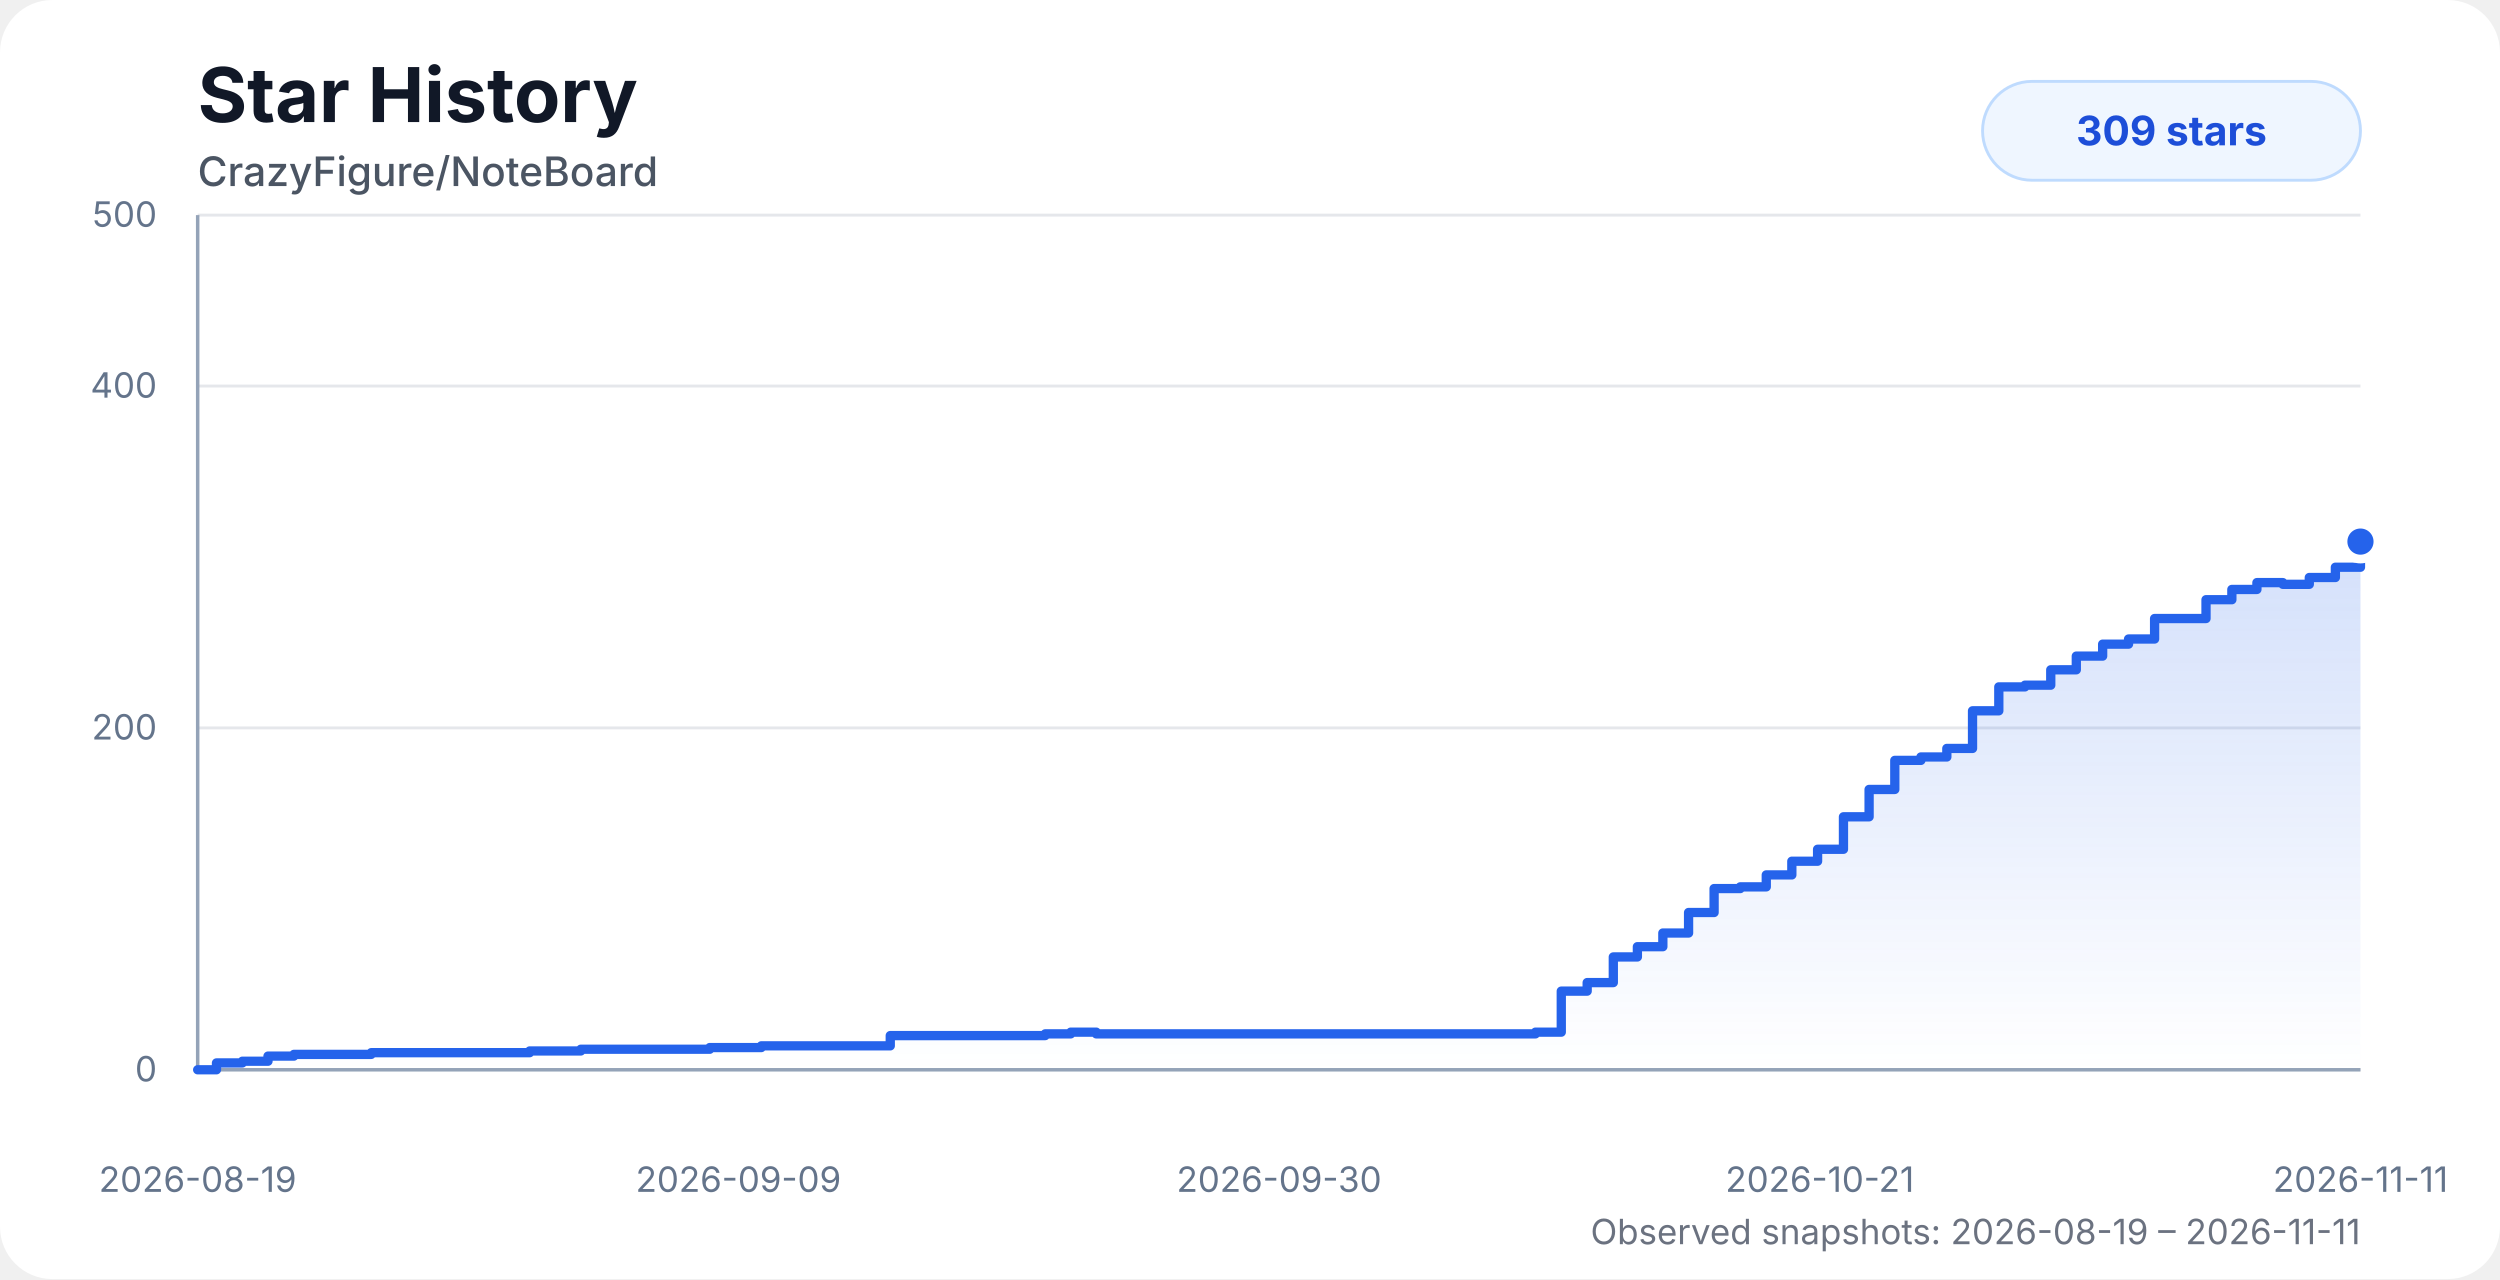
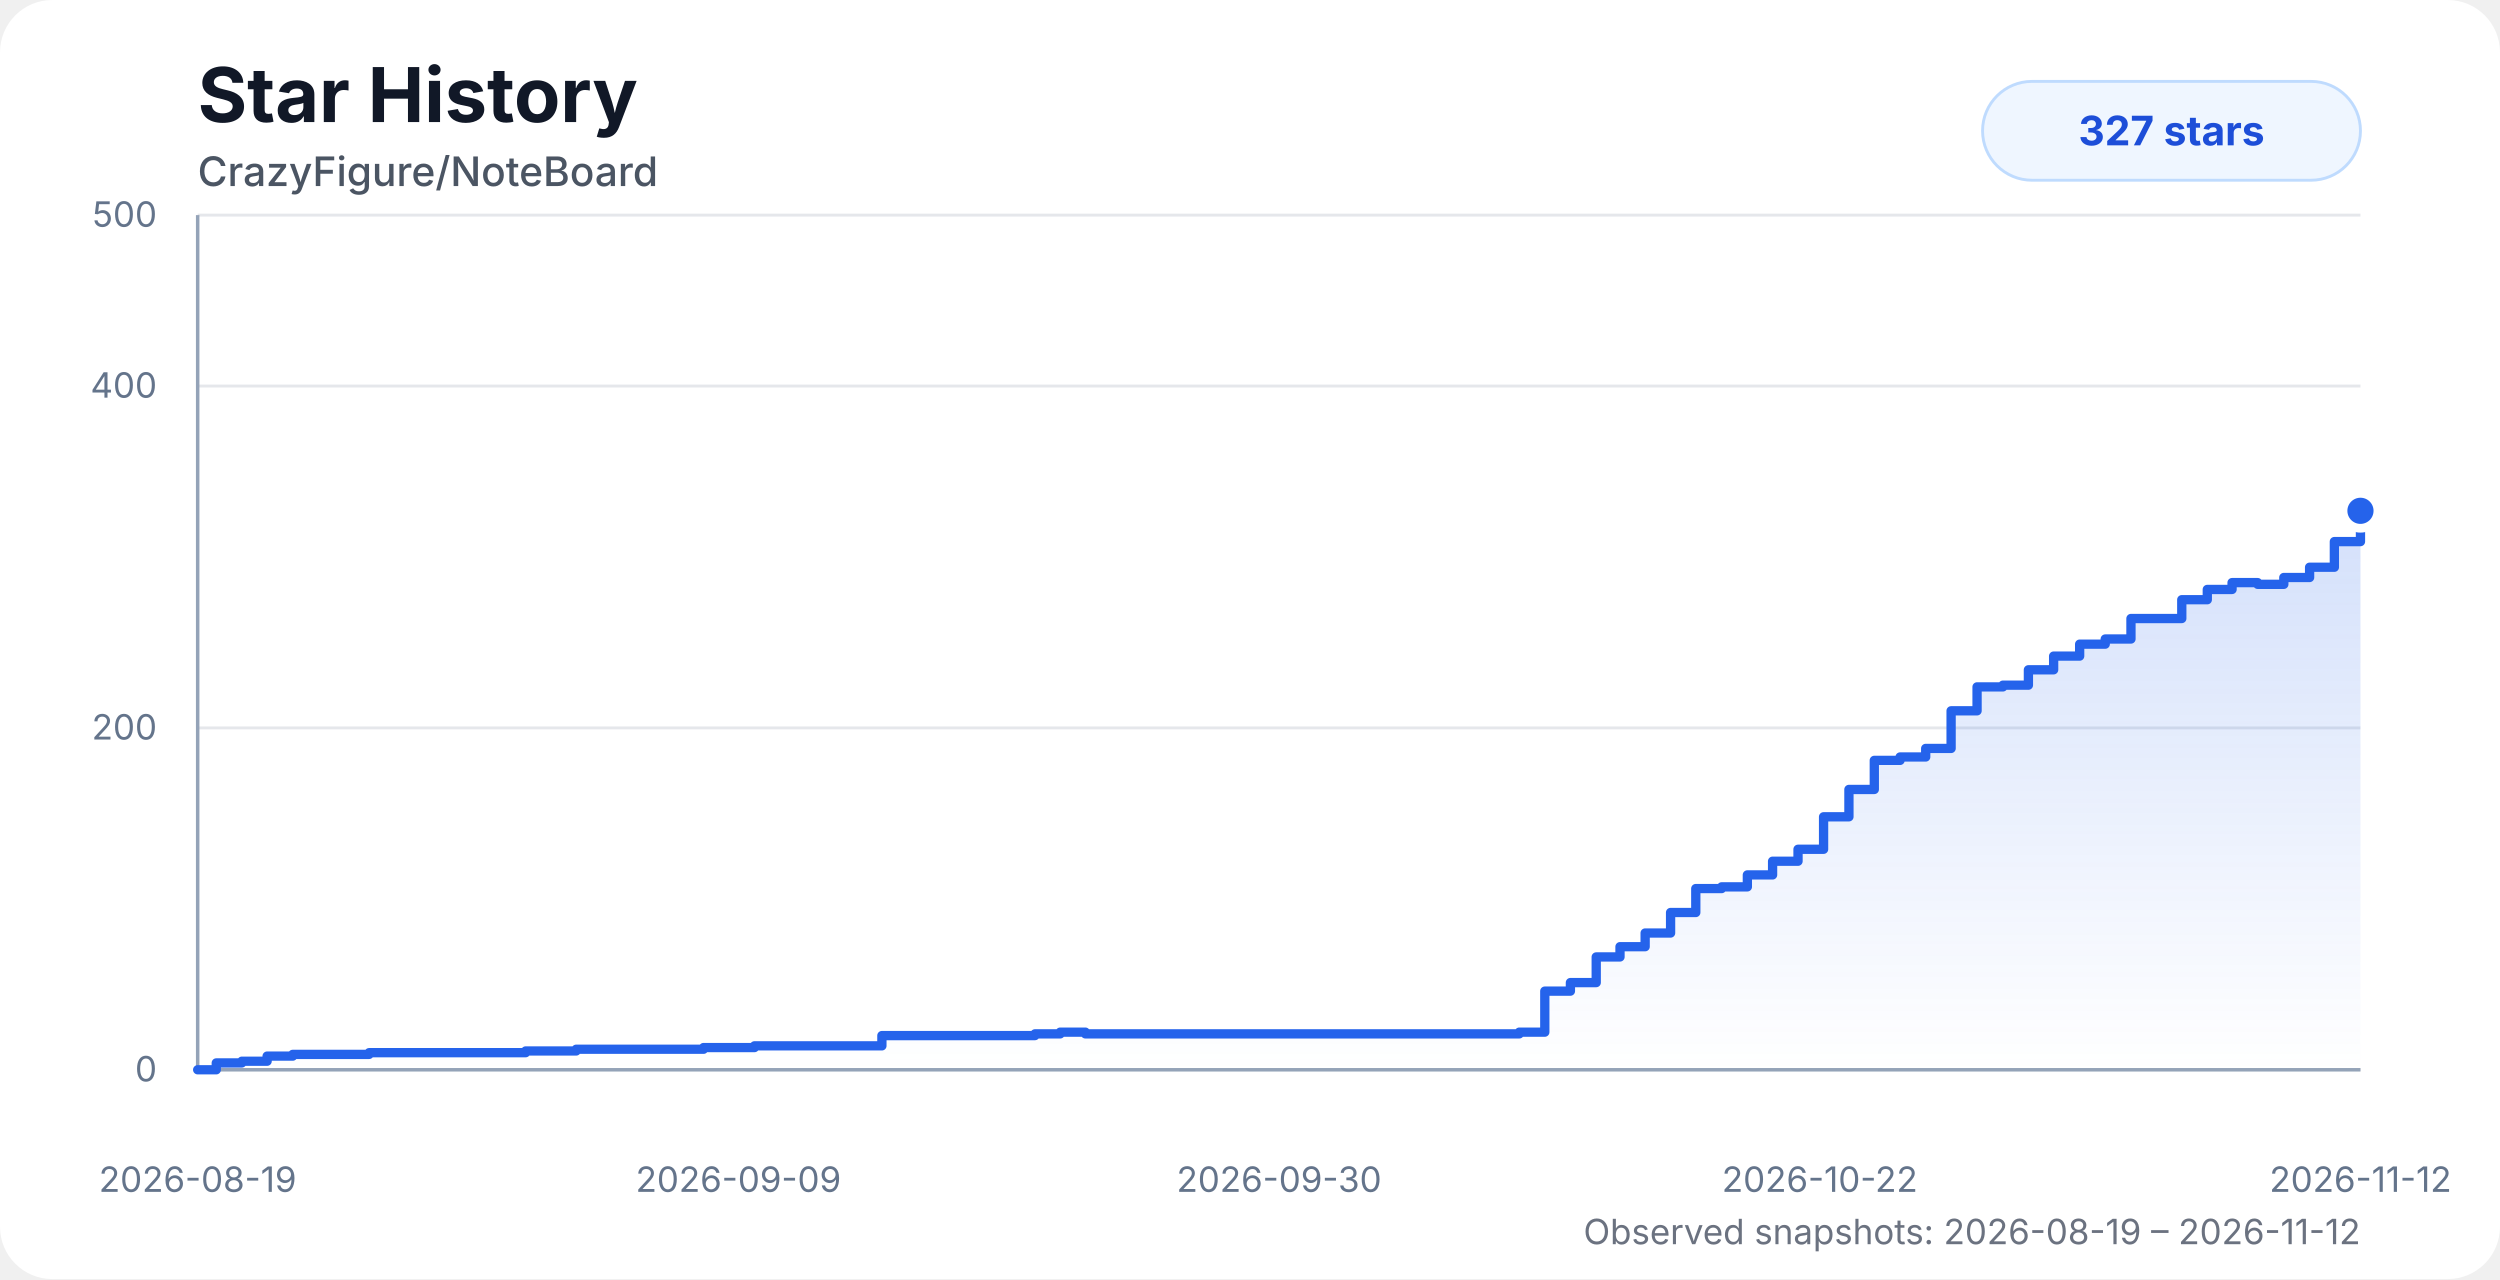
<svg xmlns="http://www.w3.org/2000/svg" width="860" height="440" viewBox="0 0 860 440" role="img" aria-labelledby="title desc">
  <style>
    .chart-bg { fill: #ffffff; }
    .title { fill: #111827; font: 700 26px system-ui, -apple-system, BlinkMacSystemFont, "Segoe UI", sans-serif; }
    .subtitle { fill: #4b5563; font: 500 14px system-ui, -apple-system, BlinkMacSystemFont, "Segoe UI", sans-serif; }
    .axis-label { fill: #64748b; font: 12px system-ui, -apple-system, BlinkMacSystemFont, "Segoe UI", sans-serif; }
    .grid { stroke: #e5e7eb; stroke-width: 1; }
    .axis { stroke: #94a3b8; stroke-width: 1.2; }
    .area { fill: url(#starGradient); opacity: 0.28; }
    .line { fill: none; stroke: #2563eb; stroke-width: 3.2; stroke-linecap: round; stroke-linejoin: round; }
    .dot { fill: #2563eb; stroke: #ffffff; stroke-width: 3; }
    .badge { fill: #eff6ff; stroke: #bfdbfe; }
    .badge-text { fill: #1d4ed8; font: 700 14px system-ui, -apple-system, BlinkMacSystemFont, "Segoe UI", sans-serif; }
    .status { fill: #6b7280; font: 12px system-ui, -apple-system, BlinkMacSystemFont, "Segoe UI", sans-serif; }
    @media (prefers-color-scheme: dark) {
      .chart-bg { fill: #0d1117; }
      .title { fill: #f8fafc; }
      .subtitle { fill: #cbd5e1; }
      .axis-label { fill: #94a3b8; }
      .grid { stroke: #1f2937; }
      .axis { stroke: #475569; }
      .dot { stroke: #0d1117; }
      .badge { fill: #172554; stroke: #1d4ed8; }
      .badge-text { fill: #bfdbfe; }
      .status { fill: #94a3b8; }
    }
  </style>
  <defs>
    <linearGradient id="starGradient" x1="0" x2="0" y1="0" y2="1">
      <stop offset="0%" stop-color="#2563eb" stop-opacity="0.72" />
      <stop offset="100%" stop-color="#2563eb" stop-opacity="0" />
    </linearGradient>
  </defs>
  <rect class="chart-bg" width="860" height="440" rx="18" />
  <text class="title" x="68" y="42">Star History</text>
  <text class="subtitle" x="68" y="64">CrazyFigure/NoteBoard</text>
  <g>
    <line class="grid" x1="68" y1="368" x2="812" y2="368" />
    <line class="grid" x1="68" y1="250.4" x2="812" y2="250.4" />
    <line class="grid" x1="68" y1="132.8" x2="812" y2="132.8" />
    <line class="grid" x1="68" y1="74" x2="812" y2="74" />
    <line class="axis" x1="68" y1="74" x2="68" y2="368" />
    <line class="axis" x1="68" y1="368" x2="812" y2="368" />
    <text class="axis-label" x="54" y="372" text-anchor="end">0</text>
    <text class="axis-label" x="54" y="254.4" text-anchor="end">200</text>
    <text class="axis-label" x="54" y="136.8" text-anchor="end">400</text>
    <text class="axis-label" x="54" y="78" text-anchor="end">500</text>
    <text class="axis-label" x="68" y="410" text-anchor="middle">2026-08-19</text>
    <text class="axis-label" x="254" y="410" text-anchor="middle">2026-09-09</text>
    <text class="axis-label" x="440" y="410" text-anchor="middle">2026-09-30</text>
-     <text class="axis-label" x="626" y="410" text-anchor="middle">2026-10-21</text>
-     <text class="axis-label" x="812" y="410" text-anchor="middle">2026-11-11</text>
+     <text class="axis-label" x="626" y="410" text-anchor="middle">2026-10-22</text>
+     <text class="axis-label" x="812" y="410" text-anchor="middle">2026-11-12</text>
  </g>
-   <path class="area" d="M 68 368 H 68 V 368 H 74.47 V 365.65 H 83.38 V 365.06 H 92.19 V 363.3 H 101.1 V 362.71 H 109.97 V 362.71 H 118.79 V 362.71 H 127.7 V 362.12 H 139.72 V 362.12 H 149.23 V 362.12 H 156.22 V 362.12 H 164.68 V 362.12 H 173.64 V 362.12 H 182.21 V 361.53 H 190.94 V 361.53 H 199.8 V 360.94 H 208.7 V 360.94 H 217.5 V 360.94 H 226.44 V 360.94 H 235.35 V 360.94 H 244.15 V 360.36 H 253.03 V 360.36 H 261.89 V 359.77 H 270.77 V 359.77 H 279.56 V 359.77 H 288.56 V 359.77 H 297.48 V 359.77 H 306.25 V 356.24 H 315.1 V 356.24 H 323.97 V 356.24 H 332.77 V 356.24 H 341.63 V 356.24 H 350.65 V 356.24 H 359.55 V 355.65 H 368.34 V 355.06 H 377.11 V 355.65 H 386.02 V 355.65 H 394.86 V 355.65 H 403.73 V 355.65 H 412.76 V 355.65 H 421.77 V 355.65 H 430.62 V 355.65 H 439.42 V 355.65 H 448.43 V 355.65 H 457.22 V 355.65 H 465.92 V 355.65 H 474.93 V 355.65 H 483.86 V 355.65 H 492.88 V 355.65 H 501.62 V 355.65 H 510.57 V 355.65 H 519.41 V 355.65 H 528.2 V 355.06 H 537.08 V 340.95 H 545.99 V 338.01 H 554.98 V 329.19 H 563.26 V 325.66 H 572.02 V 320.96 H 580.87 V 313.9 H 589.65 V 305.67 H 598.65 V 305.08 H 607.6 V 300.97 H 616.39 V 296.26 H 625.25 V 292.15 H 634.15 V 280.98 H 642.97 V 271.57 H 651.81 V 261.57 H 660.79 V 260.4 H 669.71 V 257.46 H 678.55 V 244.52 H 687.59 V 236.29 H 696.58 V 235.7 H 705.46 V 230.41 H 714.25 V 225.7 H 723.31 V 221.59 H 732.22 V 219.82 H 741.18 V 212.77 H 749.88 V 212.77 H 758.87 V 206.3 H 767.76 V 202.77 H 776.38 V 200.42 H 785.3 V 201.01 H 794.4 V 198.66 H 803.37 V 195.13 H 812 V 186.31 L 812 368 L 68 368 Z" />
-   <path class="line" d="M 68 368 H 68 V 368 H 74.47 V 365.65 H 83.38 V 365.06 H 92.19 V 363.3 H 101.1 V 362.71 H 109.97 V 362.71 H 118.79 V 362.71 H 127.7 V 362.12 H 139.72 V 362.12 H 149.23 V 362.12 H 156.22 V 362.12 H 164.68 V 362.12 H 173.64 V 362.12 H 182.21 V 361.53 H 190.94 V 361.53 H 199.8 V 360.94 H 208.7 V 360.94 H 217.5 V 360.94 H 226.44 V 360.94 H 235.35 V 360.94 H 244.15 V 360.36 H 253.03 V 360.36 H 261.89 V 359.77 H 270.77 V 359.77 H 279.56 V 359.77 H 288.56 V 359.77 H 297.48 V 359.77 H 306.25 V 356.24 H 315.1 V 356.24 H 323.97 V 356.24 H 332.77 V 356.24 H 341.63 V 356.24 H 350.65 V 356.24 H 359.55 V 355.65 H 368.34 V 355.06 H 377.11 V 355.65 H 386.02 V 355.65 H 394.86 V 355.65 H 403.73 V 355.65 H 412.76 V 355.65 H 421.77 V 355.65 H 430.62 V 355.65 H 439.42 V 355.65 H 448.43 V 355.65 H 457.22 V 355.65 H 465.92 V 355.65 H 474.93 V 355.65 H 483.86 V 355.65 H 492.88 V 355.65 H 501.62 V 355.65 H 510.57 V 355.65 H 519.41 V 355.65 H 528.2 V 355.06 H 537.08 V 340.95 H 545.99 V 338.01 H 554.98 V 329.19 H 563.26 V 325.66 H 572.02 V 320.96 H 580.87 V 313.9 H 589.65 V 305.67 H 598.65 V 305.08 H 607.6 V 300.97 H 616.39 V 296.26 H 625.25 V 292.15 H 634.15 V 280.98 H 642.97 V 271.57 H 651.81 V 261.57 H 660.79 V 260.4 H 669.71 V 257.46 H 678.55 V 244.52 H 687.59 V 236.29 H 696.58 V 235.7 H 705.46 V 230.41 H 714.25 V 225.7 H 723.31 V 221.59 H 732.22 V 219.82 H 741.18 V 212.77 H 749.88 V 212.77 H 758.87 V 206.3 H 767.76 V 202.77 H 776.38 V 200.42 H 785.3 V 201.01 H 794.4 V 198.66 H 803.37 V 195.13 H 812 V 186.31" />
-   <circle class="dot" cx="812" cy="186.31" r="6" />
+   <path class="area" d="M 68 368 H 68 V 368 H 74.4 V 365.65 H 83.19 V 365.06 H 91.89 V 363.3 H 100.7 V 362.71 H 109.46 V 362.71 H 118.18 V 362.71 H 126.98 V 362.12 H 138.86 V 362.12 H 148.24 V 362.12 H 155.16 V 362.12 H 163.51 V 362.12 H 172.37 V 362.12 H 180.83 V 361.53 H 189.46 V 361.53 H 198.21 V 360.94 H 207 V 360.94 H 215.7 V 360.94 H 224.53 V 360.94 H 233.33 V 360.94 H 242.02 V 360.36 H 250.8 V 360.36 H 259.55 V 359.77 H 268.32 V 359.77 H 277 V 359.77 H 285.9 V 359.77 H 294.71 V 359.77 H 303.37 V 356.24 H 312.11 V 356.24 H 320.88 V 356.24 H 329.58 V 356.24 H 338.33 V 356.24 H 347.23 V 356.24 H 356.03 V 355.65 H 364.71 V 355.06 H 373.37 V 355.65 H 382.18 V 355.65 H 390.92 V 355.65 H 399.67 V 355.65 H 408.59 V 355.65 H 417.5 V 355.65 H 426.24 V 355.65 H 434.93 V 355.65 H 443.84 V 355.65 H 452.53 V 355.65 H 461.12 V 355.65 H 470.01 V 355.65 H 478.84 V 355.65 H 487.75 V 355.65 H 496.39 V 355.65 H 505.23 V 355.65 H 513.96 V 355.65 H 522.64 V 355.06 H 531.41 V 340.95 H 540.22 V 338.01 H 549.1 V 329.19 H 557.28 V 325.66 H 565.93 V 320.96 H 574.68 V 313.9 H 583.35 V 305.67 H 592.24 V 305.08 H 601.09 V 300.97 H 609.77 V 296.26 H 618.52 V 292.15 H 627.31 V 280.98 H 636.03 V 271.57 H 644.76 V 261.57 H 653.63 V 260.4 H 662.44 V 257.46 H 671.18 V 244.52 H 680.11 V 236.29 H 689 V 235.7 H 697.77 V 230.41 H 706.45 V 225.7 H 715.4 V 221.59 H 724.2 V 219.82 H 733.05 V 212.77 H 741.65 V 212.77 H 750.53 V 206.3 H 759.31 V 202.77 H 767.83 V 200.42 H 776.64 V 201.01 H 785.63 V 198.66 H 794.5 V 195.13 H 803.02 V 186.31 H 812 V 175.72 L 812 368 L 68 368 Z" />
+   <path class="line" d="M 68 368 H 68 V 368 H 74.4 V 365.65 H 83.19 V 365.06 H 91.89 V 363.3 H 100.7 V 362.71 H 109.46 V 362.71 H 118.18 V 362.71 H 126.98 V 362.12 H 138.86 V 362.12 H 148.24 V 362.12 H 155.16 V 362.12 H 163.51 V 362.12 H 172.37 V 362.12 H 180.83 V 361.53 H 189.46 V 361.53 H 198.21 V 360.94 H 207 V 360.94 H 215.7 V 360.94 H 224.53 V 360.94 H 233.33 V 360.94 H 242.02 V 360.36 H 250.8 V 360.36 H 259.55 V 359.77 H 268.32 V 359.77 H 277 V 359.77 H 285.9 V 359.77 H 294.71 V 359.77 H 303.37 V 356.24 H 312.11 V 356.24 H 320.88 V 356.24 H 329.58 V 356.24 H 338.33 V 356.24 H 347.23 V 356.24 H 356.03 V 355.65 H 364.71 V 355.06 H 373.37 V 355.65 H 382.18 V 355.65 H 390.92 V 355.65 H 399.67 V 355.65 H 408.59 V 355.65 H 417.5 V 355.65 H 426.24 V 355.65 H 434.93 V 355.65 H 443.84 V 355.65 H 452.53 V 355.65 H 461.12 V 355.65 H 470.01 V 355.65 H 478.84 V 355.65 H 487.75 V 355.65 H 496.39 V 355.65 H 505.23 V 355.65 H 513.96 V 355.65 H 522.64 V 355.06 H 531.41 V 340.95 H 540.22 V 338.01 H 549.1 V 329.19 H 557.28 V 325.66 H 565.93 V 320.96 H 574.68 V 313.9 H 583.35 V 305.67 H 592.24 V 305.08 H 601.09 V 300.97 H 609.77 V 296.26 H 618.52 V 292.15 H 627.31 V 280.98 H 636.03 V 271.57 H 644.76 V 261.57 H 653.63 V 260.4 H 662.44 V 257.46 H 671.18 V 244.52 H 680.11 V 236.29 H 689 V 235.7 H 697.77 V 230.41 H 706.45 V 225.7 H 715.4 V 221.59 H 724.2 V 219.82 H 733.05 V 212.77 H 741.65 V 212.77 H 750.53 V 206.3 H 759.31 V 202.77 H 767.83 V 200.42 H 776.64 V 201.01 H 785.63 V 198.66 H 794.5 V 195.13 H 803.02 V 186.31 H 812 V 175.72" />
+   <circle class="dot" cx="812" cy="175.72" r="6" />
  <rect class="badge" x="682" y="28" width="130" height="34" rx="17" />
-   <text class="badge-text" x="747" y="50" text-anchor="middle">309 stars</text>
-   <text class="status" x="812" y="428" text-anchor="end">Observed snapshots: 2026-08-19 – 2026-11-11</text>
+   <text class="badge-text" x="747" y="50" text-anchor="middle">327 stars</text>
+   <text class="status" x="812" y="428" text-anchor="end">Observed snapshots: 2026-08-19 – 2026-11-12</text>
</svg>
